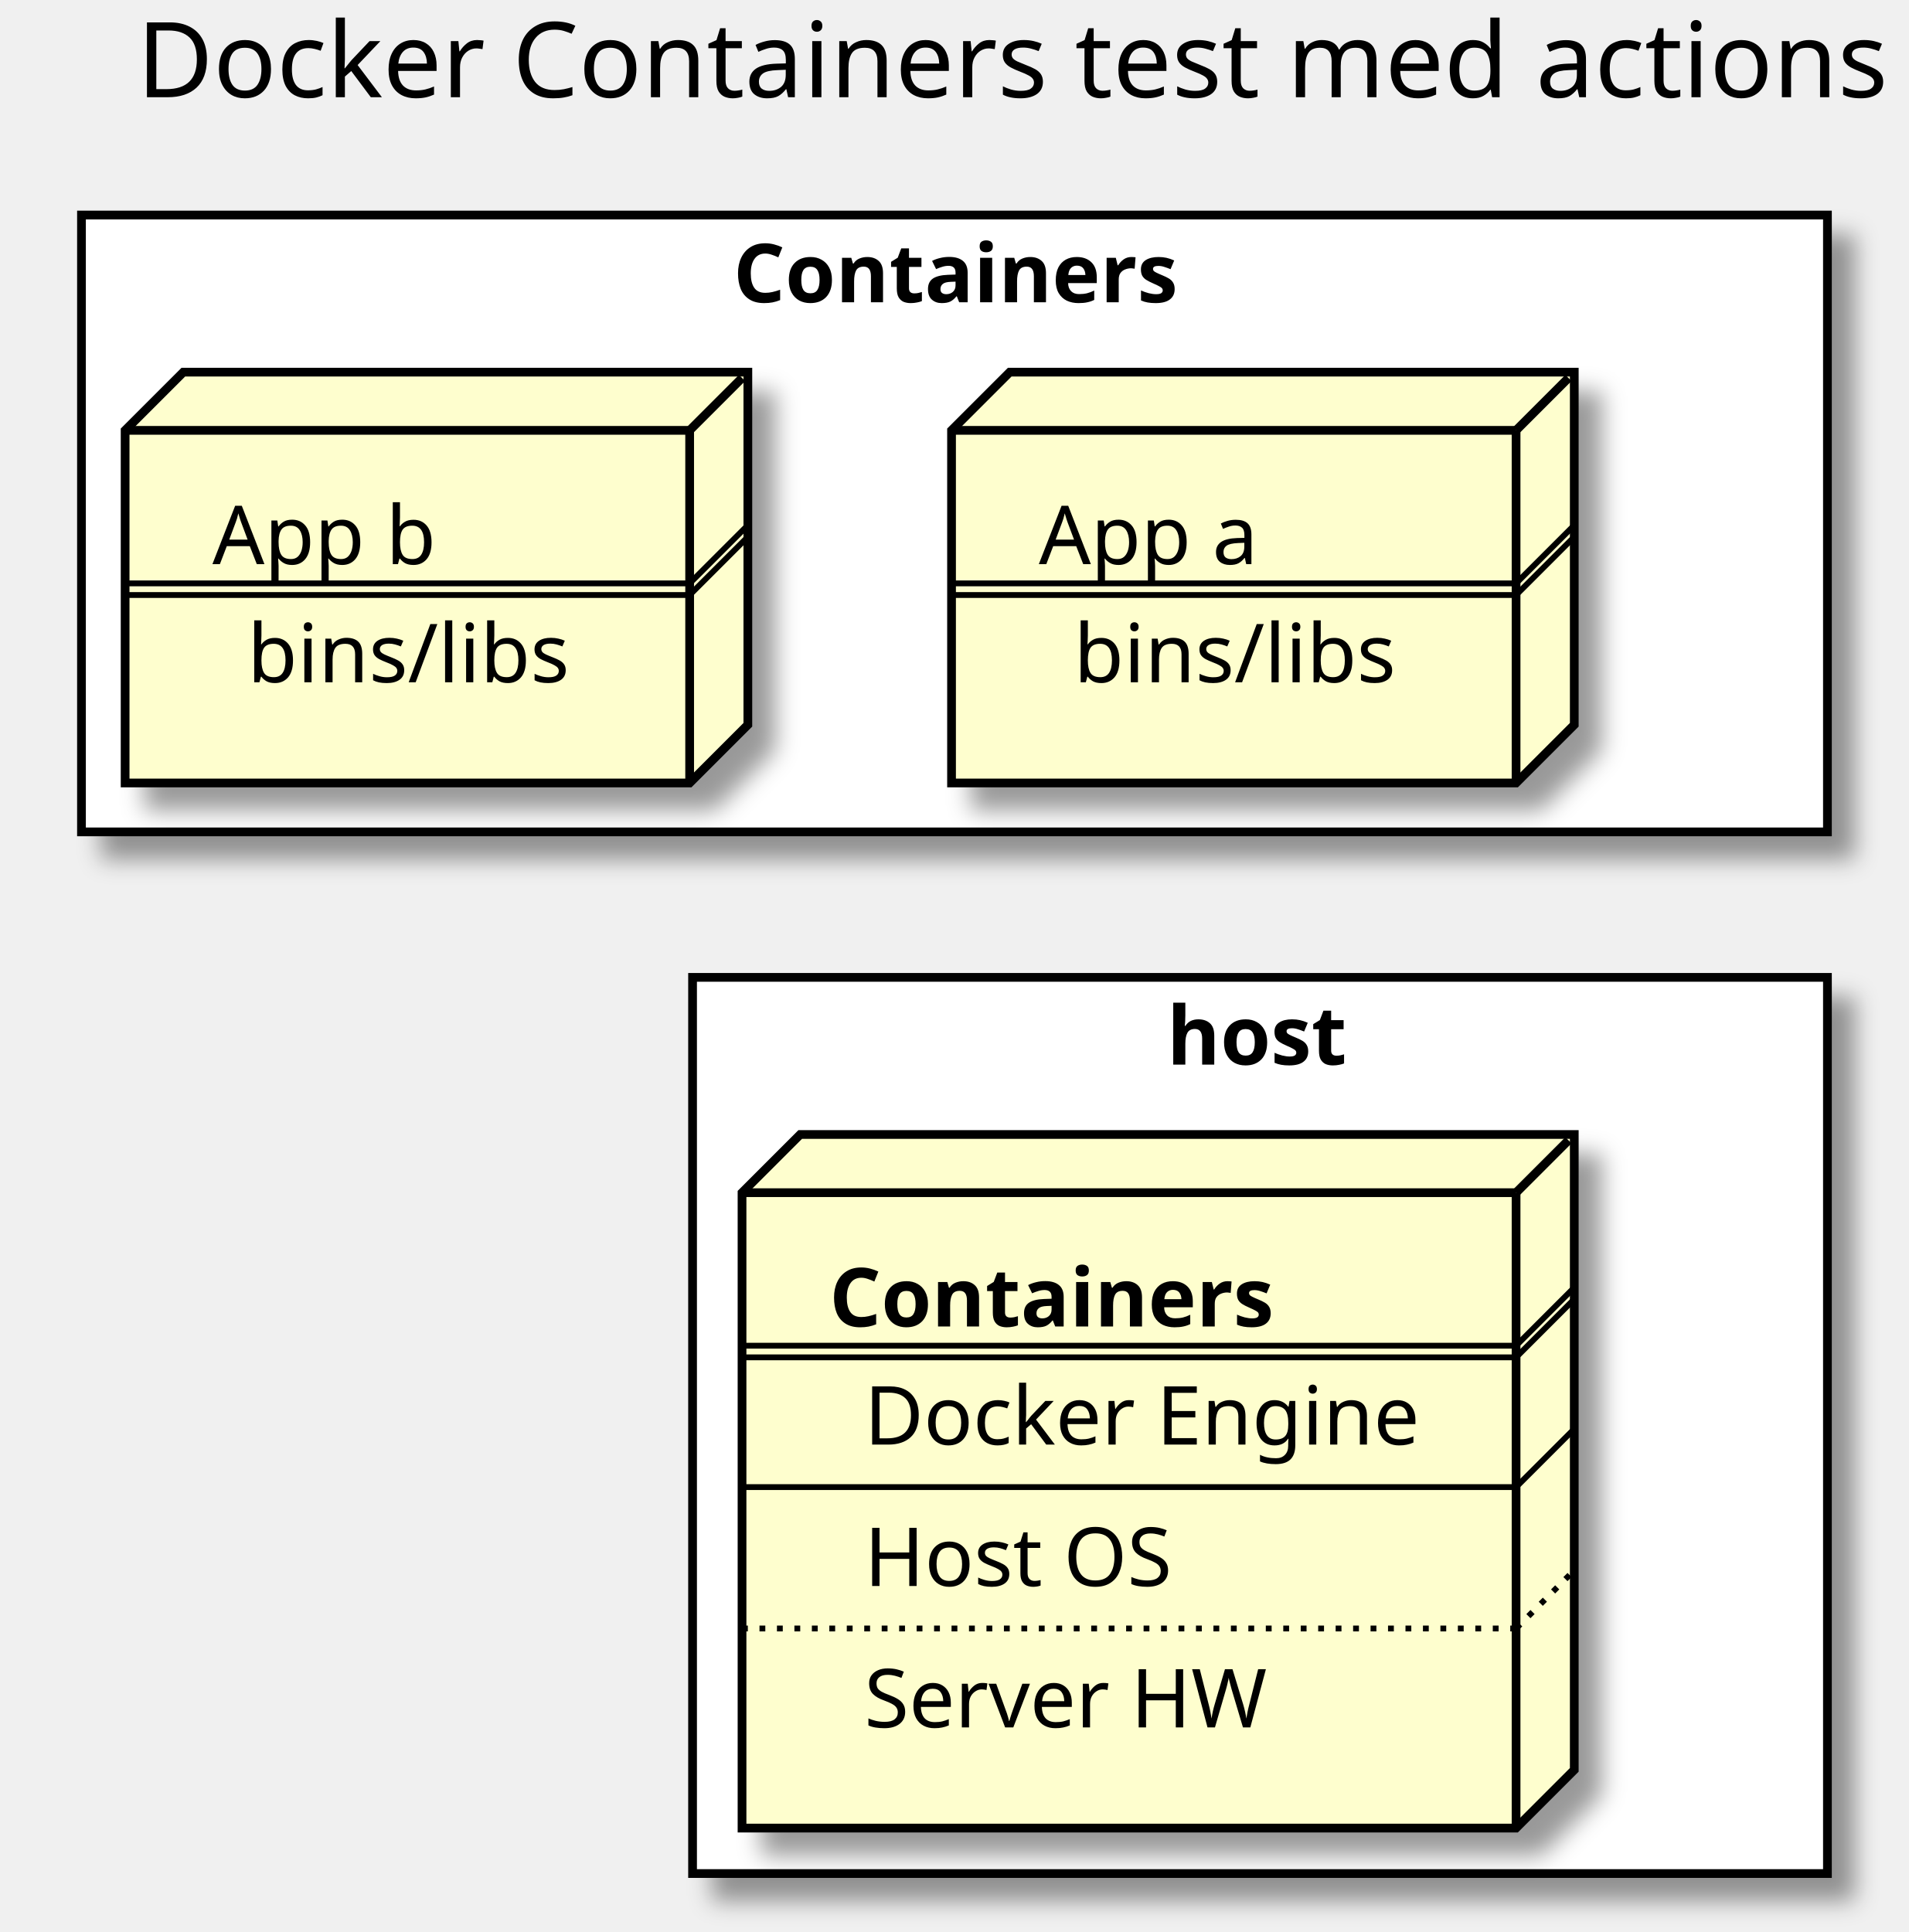
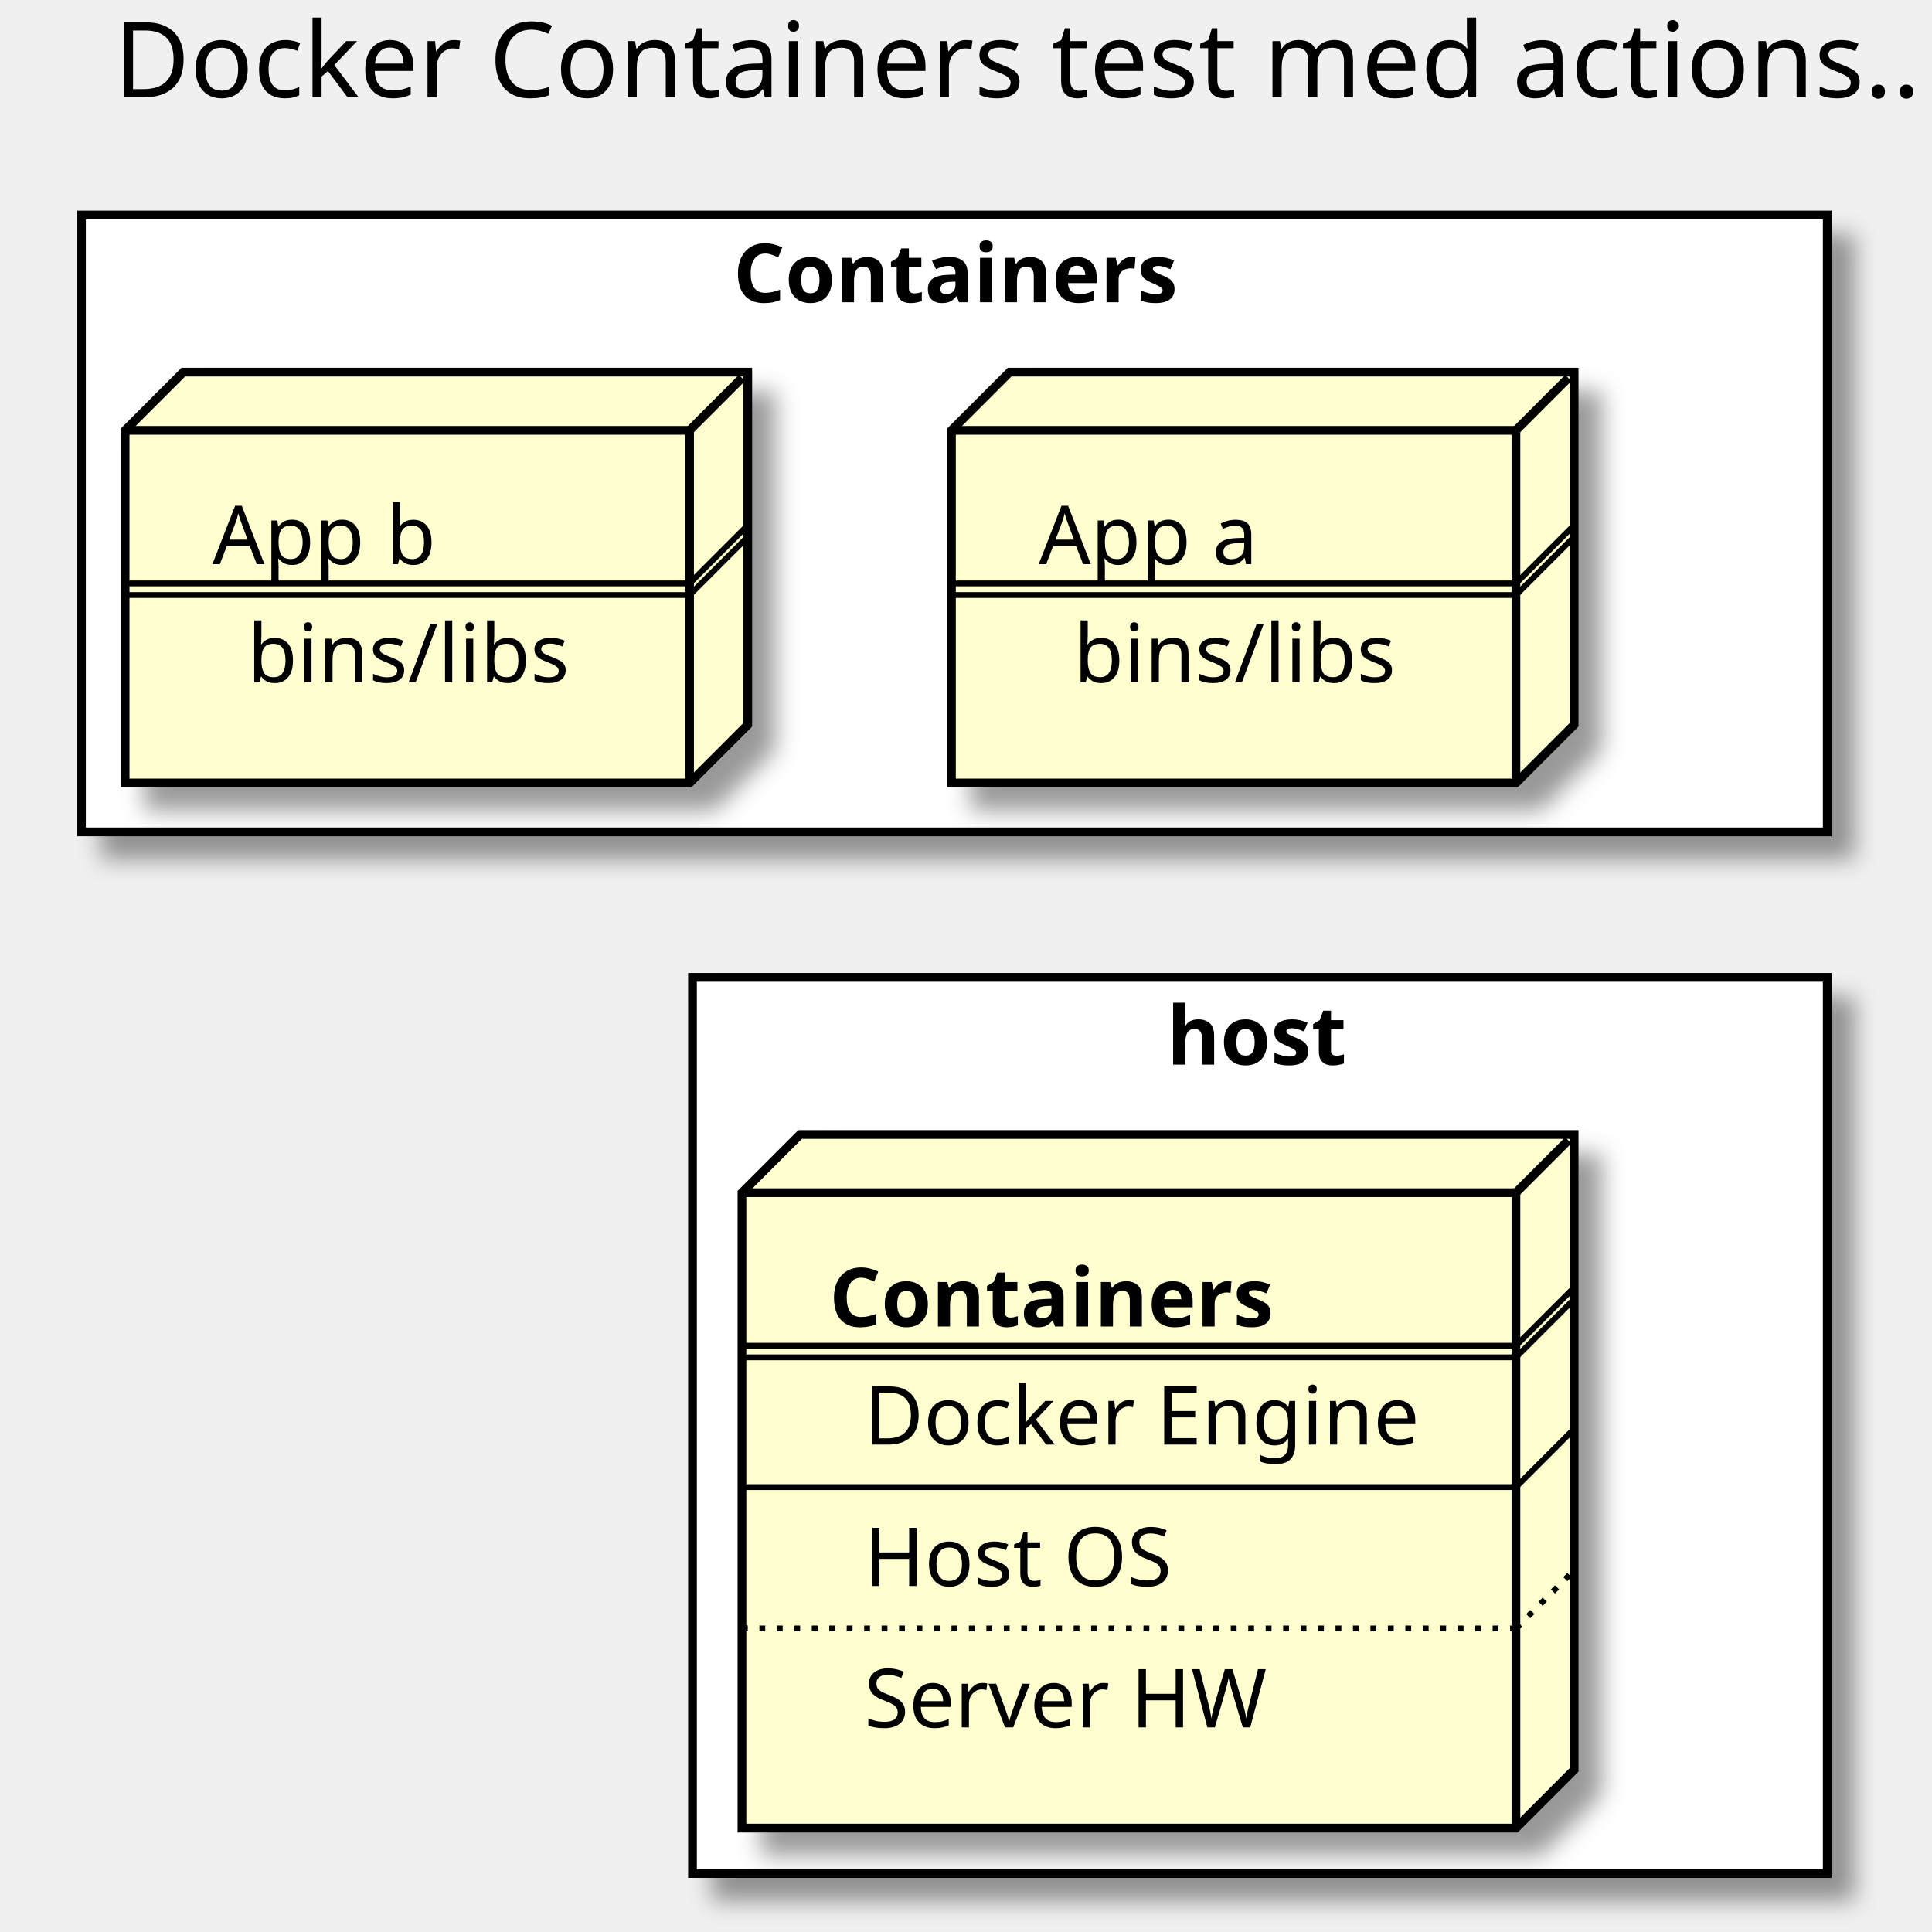
- <svg xmlns="http://www.w3.org/2000/svg" contentScriptType="application/ecmascript" contentStyleType="text/css" height="332px" preserveAspectRatio="none" style="width:328px;height:332px;" version="1.1" viewBox="0 0 328 332" width="328px" zoomAndPan="magnify">
+ <svg xmlns="http://www.w3.org/2000/svg" contentScriptType="application/ecmascript" contentStyleType="text/css" height="332px" preserveAspectRatio="none" style="width:332px;height:332px;" version="1.1" viewBox="0 0 332 332" width="332px" zoomAndPan="magnify">
  <defs>
-     <filter height="300%" id="fn97pokvpo3c2" width="300%" x="-1" y="-1">
+     <filter height="300%" id="f1edrb8h3ucmhu" width="300%" x="-1" y="-1">
      <feGaussianBlur result="blurOut" stdDeviation="2.0" />
      <feColorMatrix in="blurOut" result="blurOut2" type="matrix" values="0 0 0 0 0 0 0 0 0 0 0 0 0 0 0 0 0 0 .4 0" />
      <feOffset dx="4.0" dy="4.0" in="blurOut2" result="blurOut3" />
      <feBlend in="SourceGraphic" in2="blurOut3" mode="normal" />
    </filter>
  </defs>
  <g>
-     <text fill="#000000" font-family="sans-serif" font-size="18" lengthAdjust="spacingAndGlyphs" textLength="293" x="23.5" y="16.708">Docker Containers test med actions</text>
-     <rect fill="#FFFFFF" filter="url(#fn97pokvpo3c2)" height="106" style="stroke: #000000; stroke-width: 1.5;" width="300" x="14" y="36.953" />
+     <text fill="#000000" font-family="sans-serif" font-size="18" lengthAdjust="spacingAndGlyphs" textLength="301" x="19.5" y="16.708">Docker Containers test med actions..</text>
+     <rect fill="#FFFFFF" filter="url(#f1edrb8h3ucmhu)" height="106" style="stroke: #000000; stroke-width: 1.5;" width="300" x="14" y="36.953" />
    <text fill="#000000" font-family="sans-serif" font-size="14" font-weight="bold" lengthAdjust="spacingAndGlyphs" textLength="76" x="126" y="51.948">Containers</text>
-     <rect fill="#FFFFFF" filter="url(#fn97pokvpo3c2)" height="154" style="stroke: #000000; stroke-width: 1.5;" width="195" x="119" y="167.953" />
+     <rect fill="#FFFFFF" filter="url(#f1edrb8h3ucmhu)" height="154" style="stroke: #000000; stroke-width: 1.5;" width="195" x="119" y="167.953" />
    <text fill="#000000" font-family="sans-serif" font-size="14" font-weight="bold" lengthAdjust="spacingAndGlyphs" textLength="32" x="200.5" y="182.948">host</text>
-     <polygon fill="#FEFECE" filter="url(#fn97pokvpo3c2)" points="163.5,73.953,173.5,63.953,270.5,63.953,270.5,124.547,260.5,134.547,163.5,134.547,163.5,73.953" style="stroke: #000000; stroke-width: 1.5;" />
+     <polygon fill="#FEFECE" filter="url(#f1edrb8h3ucmhu)" points="163.5,73.953,173.5,63.953,270.5,63.953,270.5,124.547,260.5,134.547,163.5,134.547,163.5,73.953" style="stroke: #000000; stroke-width: 1.5;" />
    <line style="stroke: #000000; stroke-width: 1.5;" x1="260.5" x2="269.5" y1="73.953" y2="64.953" />
    <line style="stroke: #000000; stroke-width: 1.5;" x1="163.5" x2="260.5" y1="73.953" y2="73.953" />
    <line style="stroke: #000000; stroke-width: 1.5;" x1="260.5" x2="260.5" y1="73.953" y2="134.547" />
    <text fill="#000000" font-family="sans-serif" font-size="14" lengthAdjust="spacingAndGlyphs" textLength="36" x="178.5" y="96.948">App a</text>
    <line style="stroke: #000000; stroke-width: 1.0;" x1="163.5" x2="260.5" y1="100.25" y2="100.25" />
    <line style="stroke: #000000; stroke-width: 1.0;" x1="260.5" x2="270.5" y1="100.25" y2="90.25" />
    <line style="stroke: #000000; stroke-width: 1.0;" x1="163.5" x2="260.5" y1="102.25" y2="102.25" />
    <line style="stroke: #000000; stroke-width: 1.0;" x1="260.5" x2="270.5" y1="102.25" y2="92.25" />
    <text fill="#000000" font-family="sans-serif" font-size="14" lengthAdjust="spacingAndGlyphs" textLength="55" x="184.5" y="117.245">bins/libs</text>
-     <polygon fill="#FEFECE" filter="url(#fn97pokvpo3c2)" points="21.5,73.953,31.5,63.953,128.5,63.953,128.5,124.547,118.5,134.547,21.5,134.547,21.5,73.953" style="stroke: #000000; stroke-width: 1.5;" />
+     <polygon fill="#FEFECE" filter="url(#f1edrb8h3ucmhu)" points="21.5,73.953,31.5,63.953,128.5,63.953,128.5,124.547,118.5,134.547,21.5,134.547,21.5,73.953" style="stroke: #000000; stroke-width: 1.5;" />
    <line style="stroke: #000000; stroke-width: 1.5;" x1="118.5" x2="127.5" y1="73.953" y2="64.953" />
    <line style="stroke: #000000; stroke-width: 1.5;" x1="21.5" x2="118.5" y1="73.953" y2="73.953" />
    <line style="stroke: #000000; stroke-width: 1.5;" x1="118.5" x2="118.5" y1="73.953" y2="134.547" />
    <text fill="#000000" font-family="sans-serif" font-size="14" lengthAdjust="spacingAndGlyphs" textLength="37" x="36.5" y="96.948">App b</text>
    <line style="stroke: #000000; stroke-width: 1.0;" x1="21.5" x2="118.5" y1="100.25" y2="100.25" />
    <line style="stroke: #000000; stroke-width: 1.0;" x1="118.5" x2="128.5" y1="100.25" y2="90.25" />
    <line style="stroke: #000000; stroke-width: 1.0;" x1="21.5" x2="118.5" y1="102.25" y2="102.25" />
    <line style="stroke: #000000; stroke-width: 1.0;" x1="118.5" x2="128.5" y1="102.25" y2="92.25" />
    <text fill="#000000" font-family="sans-serif" font-size="14" lengthAdjust="spacingAndGlyphs" textLength="55" x="42.5" y="117.245">bins/libs</text>
-     <polygon fill="#FEFECE" filter="url(#fn97pokvpo3c2)" points="127.5,204.953,137.5,194.953,270.5,194.953,270.5,304.141,260.5,314.141,127.5,314.141,127.5,204.953" style="stroke: #000000; stroke-width: 1.5;" />
+     <polygon fill="#FEFECE" filter="url(#f1edrb8h3ucmhu)" points="127.5,204.953,137.5,194.953,270.5,194.953,270.5,304.141,260.5,314.141,127.5,314.141,127.5,204.953" style="stroke: #000000; stroke-width: 1.5;" />
    <line style="stroke: #000000; stroke-width: 1.5;" x1="260.5" x2="269.5" y1="204.953" y2="195.953" />
    <line style="stroke: #000000; stroke-width: 1.5;" x1="127.5" x2="260.5" y1="204.953" y2="204.953" />
    <line style="stroke: #000000; stroke-width: 1.5;" x1="260.5" x2="260.5" y1="204.953" y2="314.141" />
    <text fill="#000000" font-family="sans-serif" font-size="14" font-weight="bold" lengthAdjust="spacingAndGlyphs" textLength="76" x="142.5" y="227.948">Containers</text>
    <line style="stroke: #000000; stroke-width: 1.0;" x1="127.5" x2="260.5" y1="231.25" y2="231.25" />
    <line style="stroke: #000000; stroke-width: 1.0;" x1="260.5" x2="270.5" y1="231.25" y2="221.25" />
    <line style="stroke: #000000; stroke-width: 1.0;" x1="127.5" x2="260.5" y1="233.25" y2="233.25" />
    <line style="stroke: #000000; stroke-width: 1.0;" x1="260.5" x2="270.5" y1="233.25" y2="223.25" />
    <text fill="#000000" font-family="sans-serif" font-size="14" lengthAdjust="spacingAndGlyphs" textLength="91" x="148.5" y="248.245">Docker Engine</text>
    <line style="stroke: #000000; stroke-width: 1.0;" x1="127.5" x2="260.5" y1="255.547" y2="255.547" />
    <line style="stroke: #000000; stroke-width: 1.0;" x1="260.5" x2="270.5" y1="255.547" y2="245.547" />
    <text fill="#000000" font-family="sans-serif" font-size="14" lengthAdjust="spacingAndGlyphs" textLength="52" x="148.5" y="272.542">Host OS</text>
    <line style="stroke: #000000; stroke-width: 1.0; stroke-dasharray: 1.0,2.0;" x1="127.5" x2="260.5" y1="279.844" y2="279.844" />
    <line style="stroke: #000000; stroke-width: 1.0; stroke-dasharray: 1.0,2.0;" x1="260.5" x2="270.5" y1="279.844" y2="269.844" />
    <text fill="#000000" font-family="sans-serif" font-size="14" lengthAdjust="spacingAndGlyphs" textLength="67" x="148.5" y="296.839">Server HW</text>
  </g>
</svg>
